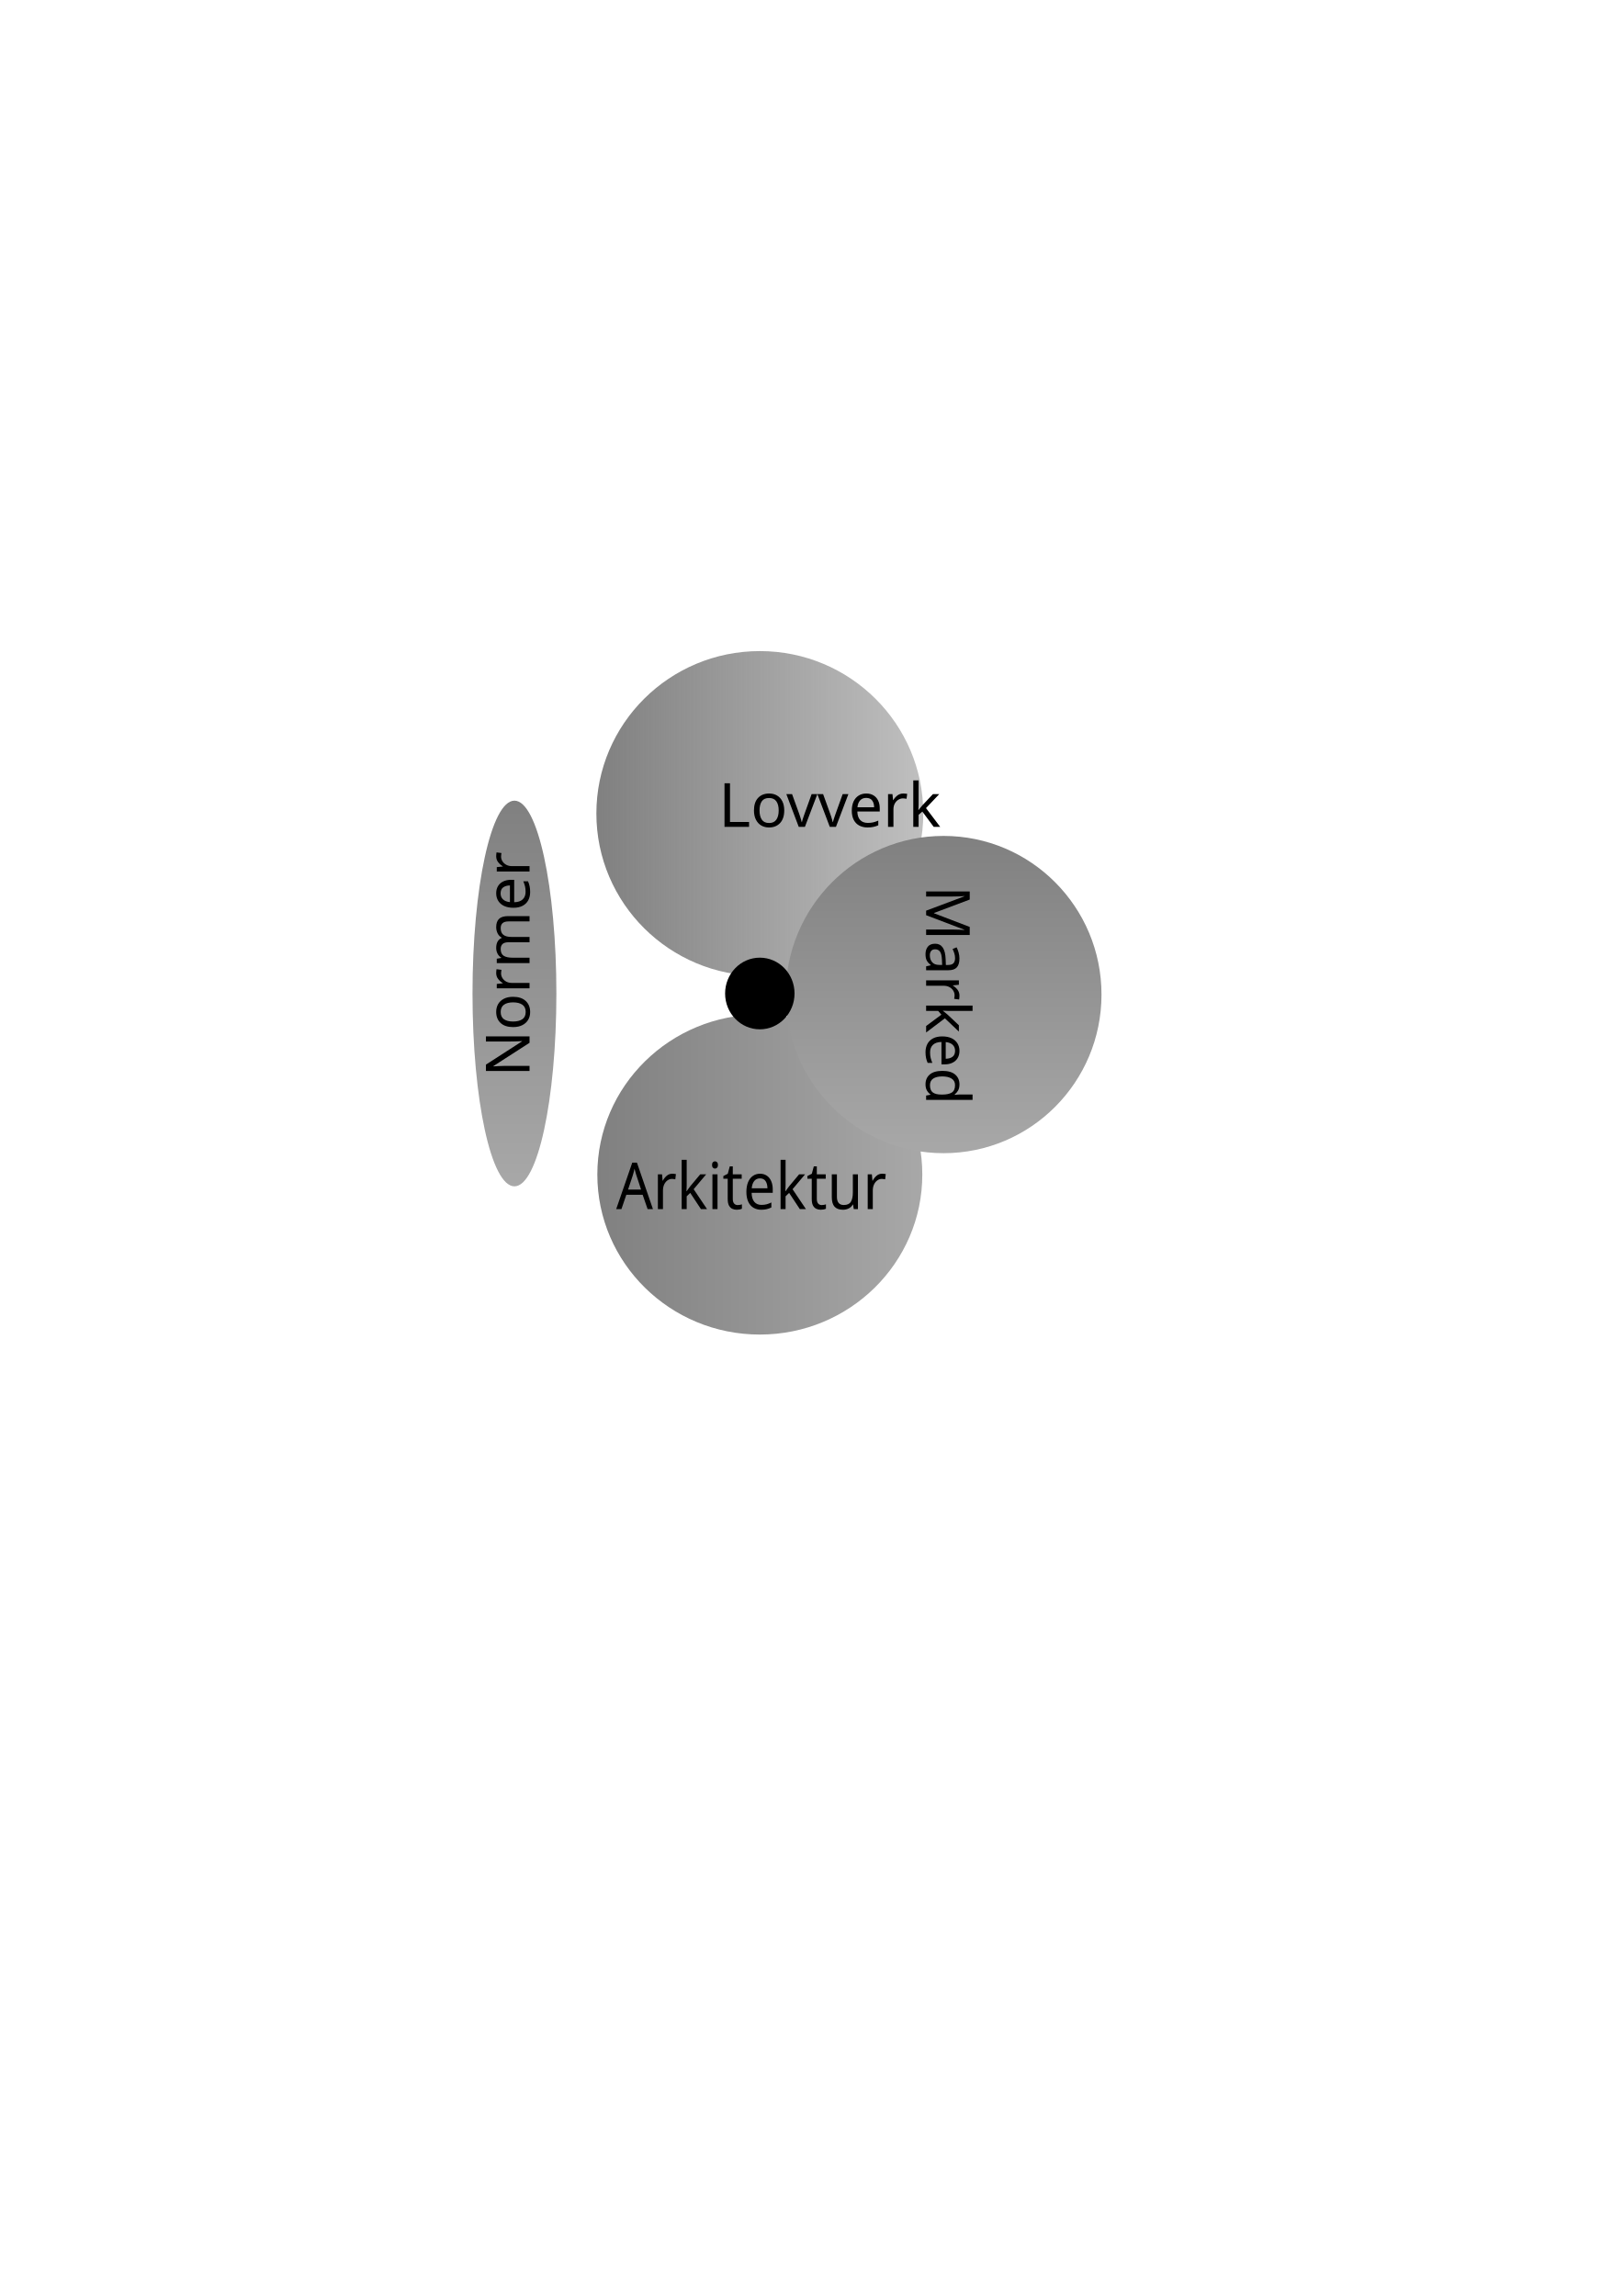
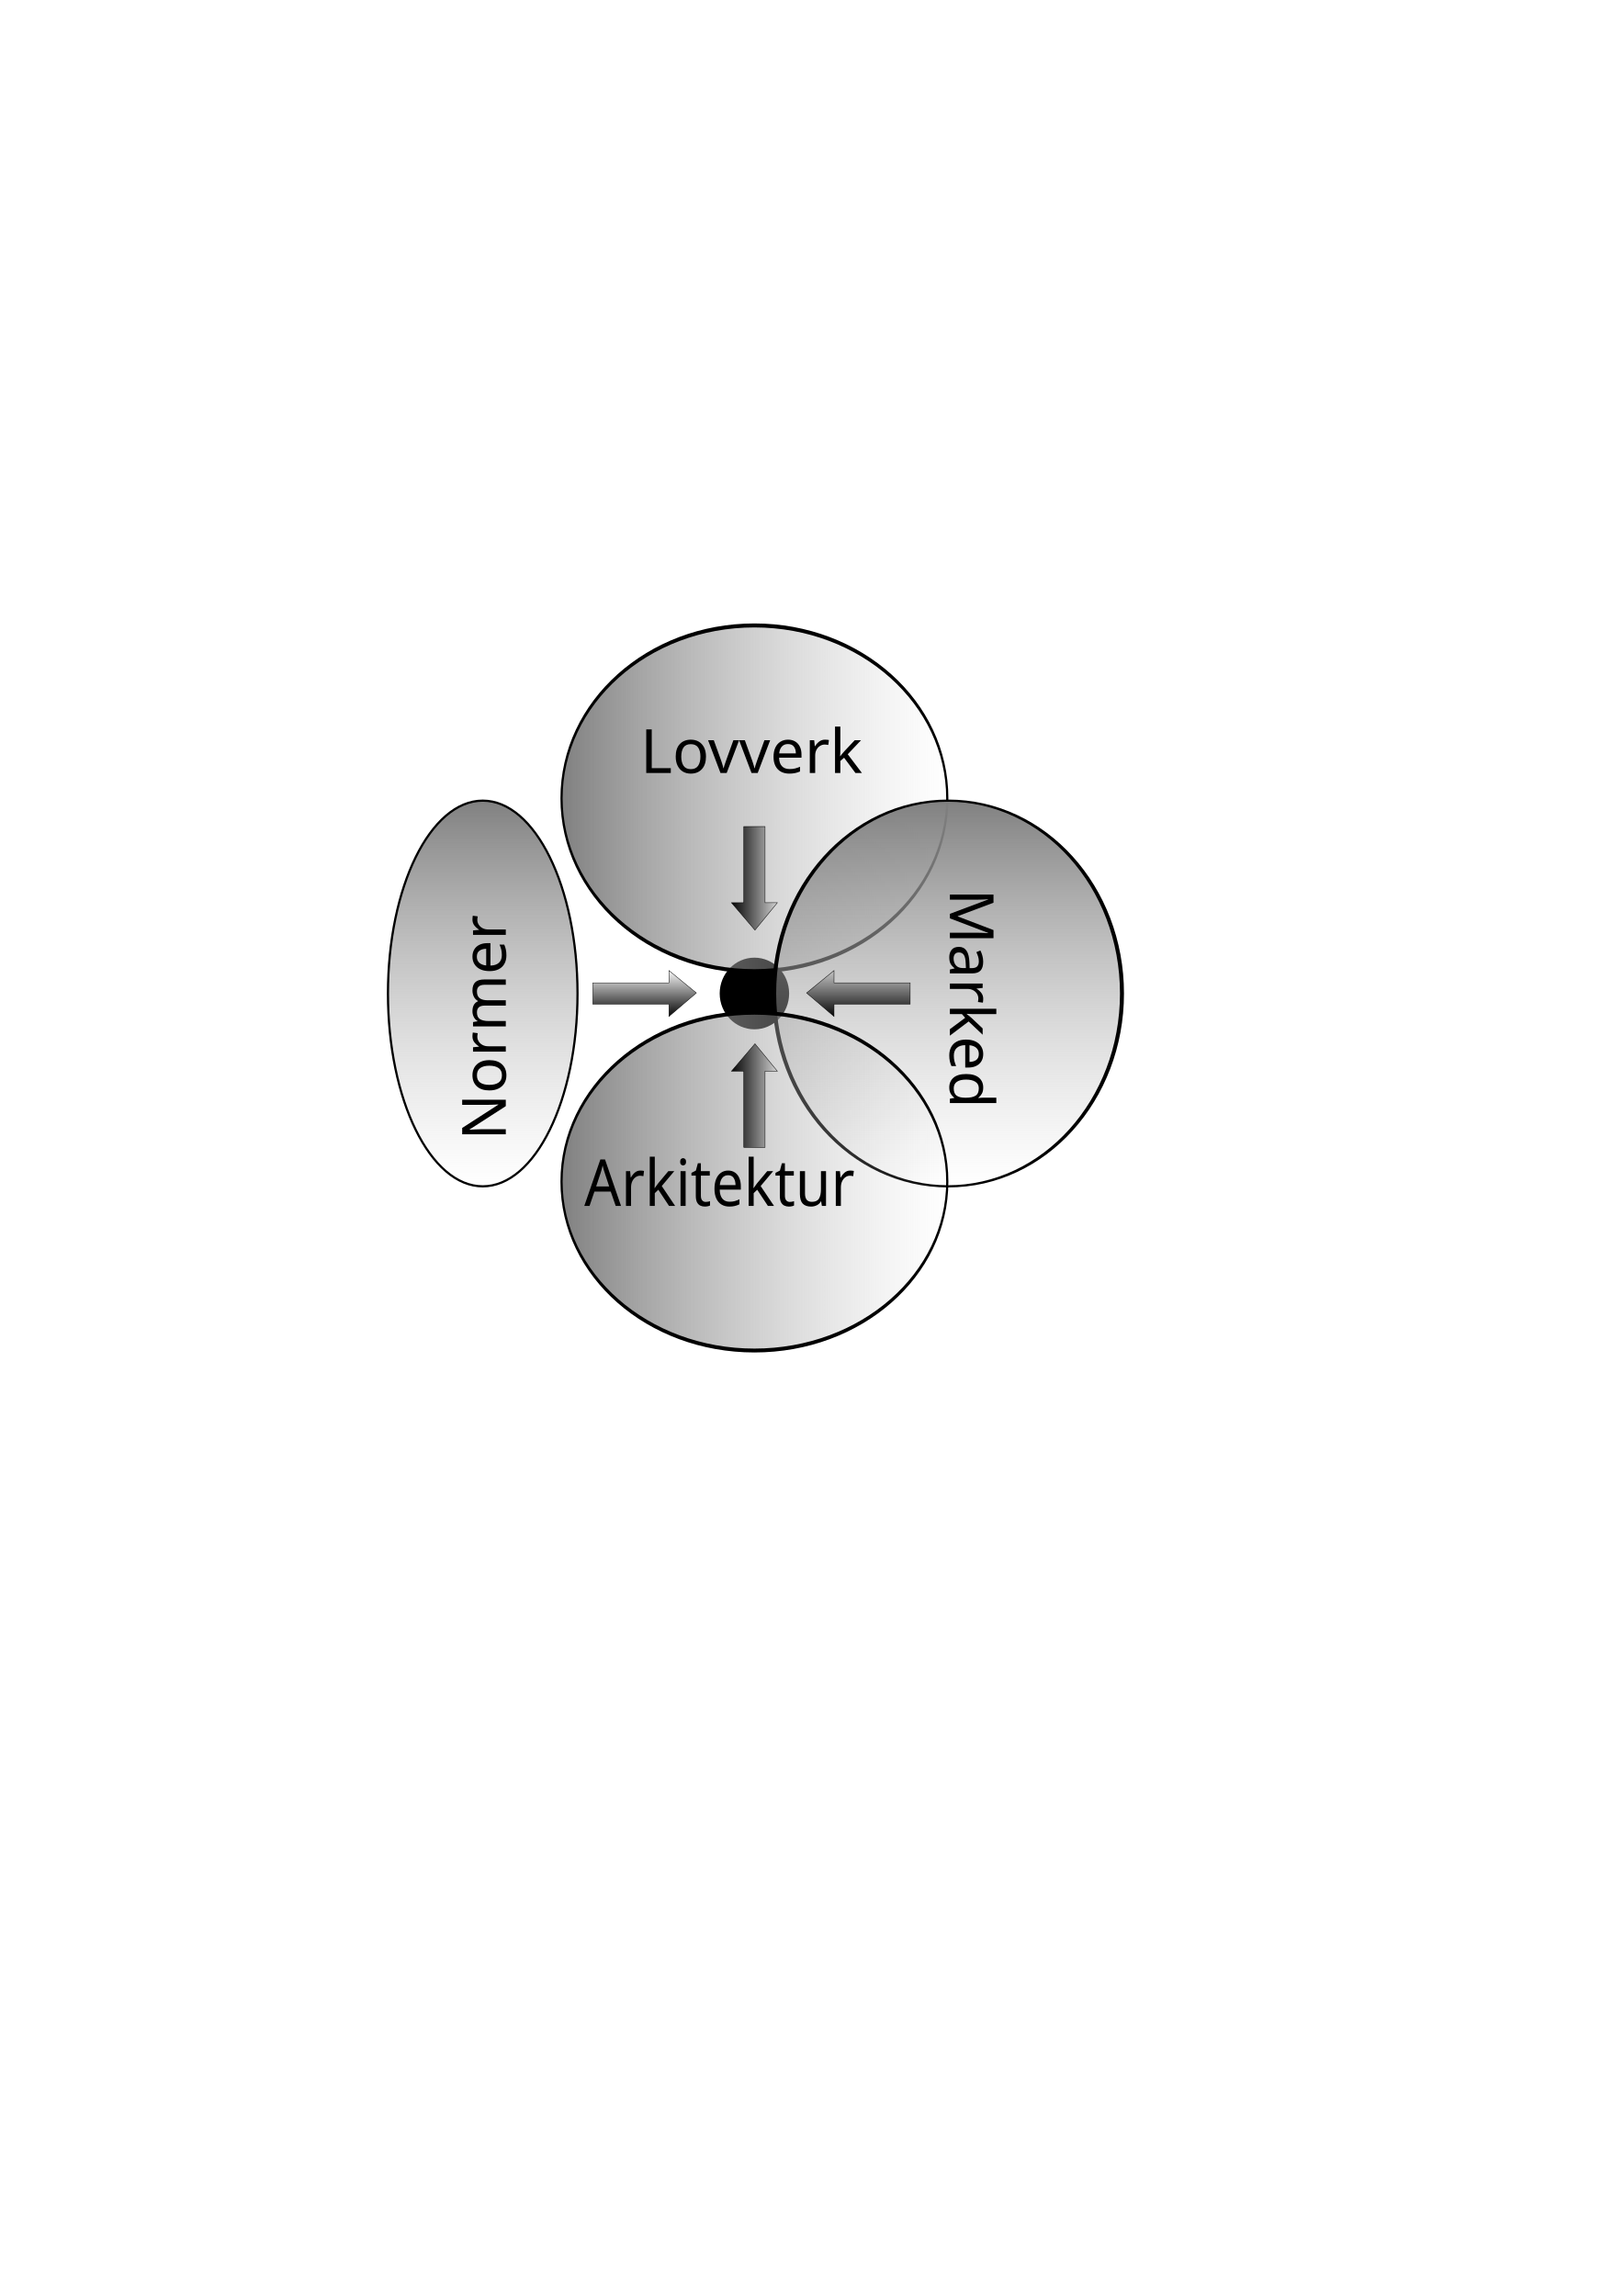
<svg xmlns="http://www.w3.org/2000/svg" xmlns:ns1="http://www.openswatchbook.org/uri/2009/osb" xmlns:xlink="http://www.w3.org/1999/xlink" width="744.094" height="1052.362" id="svg2" version="1.1">
  <defs id="defs4">
    <linearGradient id="linearGradient7497">
      <stop style="stop-color:#000000;stop-opacity:1;" offset="0" id="stop7499" />
      <stop style="stop-color:#000000;stop-opacity:0;" offset="1" id="stop7501" />
    </linearGradient>
    <linearGradient id="linearGradient7481">
      <stop style="stop-color:#000000;stop-opacity:1;" offset="0" id="stop7483" />
      <stop id="stop7489" offset="0.5" style="stop-color:#050505;stop-opacity:0.498;" />
      <stop style="stop-color:#0b0b0b;stop-opacity:0;" offset="1" id="stop7485" />
    </linearGradient>
    <linearGradient id="linearGradient4833" ns1:paint="gradient">
      <stop style="stop-color:#6e6e6e;stop-opacity:0.498;" offset="0" id="stop4839" />
      <stop id="stop4837" offset="1" style="stop-color:#000000;stop-opacity:0;" />
    </linearGradient>
    <marker orient="auto" refY="0.0" refX="0.0" id="Arrow1Sstart" style="overflow:visible">
      <path id="path4029" d="M 0.0,0.0 L 5.0,-5.0 L -12.5,0.0 L 5.0,5.0 L 0.0,0.0 z " style="fill-rule:evenodd;stroke:#000000;stroke-width:1.0pt" transform="scale(0.2) translate(6,0)" />
    </marker>
    <marker orient="auto" refY="0.0" refX="0.0" id="Arrow2Lstart" style="overflow:visible">
      <path id="path4035" style="fill-rule:evenodd;stroke-width:0.625;stroke-linejoin:round" d="M 8.719,4.034 L -2.207,0.016 L 8.719,-4.002 C 6.973,-1.63 6.983,1.616 8.719,4.034 z " transform="scale(1.1) translate(1,0)" />
    </marker>
    <linearGradient id="linearGradient3860">
      <stop style="stop-color:#808080;stop-opacity:1;" offset="0" id="stop3862" />
      <stop style="stop-color:#c3c3c3;stop-opacity:0;" offset="1" id="stop3864" />
    </linearGradient>
-     <linearGradient xlink:href="#linearGradient3860-7-1" id="linearGradient3866" x1="256.079" y1="580.621" x2="433.855" y2="580.621" gradientUnits="userSpaceOnUse" />
+     <linearGradient xlink:href="#linearGradient3860" id="linearGradient3866" x1="256.079" y1="580.621" x2="433.855" y2="580.621" gradientUnits="userSpaceOnUse" />
    <linearGradient xlink:href="#linearGradient3860-7" id="linearGradient3866-6" x1="256.079" y1="580.621" x2="433.855" y2="580.621" gradientUnits="userSpaceOnUse" />
    <linearGradient id="linearGradient3860-7">
      <stop style="stop-color:#808080;stop-opacity:1;" offset="0" id="stop3862-3" />
-       <stop style="stop-color:#808080;stop-opacity:0.5;" offset="1" id="stop3864-2" />
+       <stop style="stop-color:#c3c3c3;stop-opacity:0;" offset="1" id="stop3864-2" />
    </linearGradient>
    <linearGradient y2="580.621" x2="433.855" y1="580.621" x1="256.079" gradientUnits="userSpaceOnUse" id="linearGradient3883" xlink:href="#linearGradient3860-7" />
    <linearGradient y2="580.621" x2="433.855" y1="580.621" x1="256.079" gradientUnits="userSpaceOnUse" id="linearGradient3883-6" xlink:href="#linearGradient3860-7-1" />
    <linearGradient id="linearGradient3860-7-1">
      <stop style="stop-color:#808080;stop-opacity:1;" offset="0" id="stop3862-3-1" />
-       <stop style="stop-color:#a8a8a8;stop-opacity:1;" offset="1" id="stop3864-2-5" />
+       <stop style="stop-color:#c3c3c3;stop-opacity:0;" offset="1" id="stop3864-2-5" />
    </linearGradient>
    <linearGradient y2="580.621" x2="433.855" y1="580.621" x1="256.079" gradientUnits="userSpaceOnUse" id="linearGradient3921" xlink:href="#linearGradient3860-7-1" />
    <linearGradient y2="580.621" x2="433.855" y1="580.621" x1="256.079" gradientUnits="userSpaceOnUse" id="linearGradient3921-8" xlink:href="#linearGradient3860-7-1-3" />
    <linearGradient id="linearGradient3860-7-1-3">
      <stop style="stop-color:#808080;stop-opacity:1;" offset="0" id="stop3862-3-1-1" />
      <stop style="stop-color:#c3c3c3;stop-opacity:0;" offset="1" id="stop3864-2-5-5" />
    </linearGradient>
-     <linearGradient y2="580.621" x2="433.855" y1="580.621" x1="256.079" gradientUnits="userSpaceOnUse" id="linearGradient3955" xlink:href="#linearGradient3860-7-1" />
+     <linearGradient y2="580.621" x2="433.855" y1="580.621" x1="256.079" gradientUnits="userSpaceOnUse" id="linearGradient3955" xlink:href="#linearGradient3860-7-1-3" />
    <linearGradient xlink:href="#linearGradient7497" id="linearGradient7503" x1="208.884" y1="263.964" x2="230.925" y2="263.964" gradientUnits="userSpaceOnUse" gradientTransform="matrix(1,0,0,-1,125.82,666.5502)" />
    <linearGradient xlink:href="#linearGradient7497-5" id="linearGradient7503-7" x1="208.884" y1="263.964" x2="230.925" y2="263.964" gradientUnits="userSpaceOnUse" />
    <linearGradient id="linearGradient7497-5">
      <stop style="stop-color:#000000;stop-opacity:1;" offset="0" id="stop7499-3" />
      <stop style="stop-color:#000000;stop-opacity:0;" offset="1" id="stop7501-8" />
    </linearGradient>
    <linearGradient gradientTransform="translate(125.82,238.171)" y2="263.964" x2="230.925" y1="263.964" x1="208.884" gradientUnits="userSpaceOnUse" id="linearGradient7520" xlink:href="#linearGradient7497-5" />
    <linearGradient xlink:href="#linearGradient7497-3" id="linearGradient7503-9" x1="208.884" y1="263.964" x2="230.925" y2="263.964" gradientUnits="userSpaceOnUse" gradientTransform="matrix(1,0,0,-1,124.416,666.5502)" />
    <linearGradient id="linearGradient7497-3">
      <stop style="stop-color:#000000;stop-opacity:1;" offset="0" id="stop7499-2" />
      <stop style="stop-color:#000000;stop-opacity:0;" offset="1" id="stop7501-9" />
    </linearGradient>
    <linearGradient y2="263.964" x2="230.925" y1="263.964" x1="208.884" gradientTransform="matrix(0,-1,-1,0,559.3523,675.2667)" gradientUnits="userSpaceOnUse" id="linearGradient7554" xlink:href="#linearGradient7497-3" />
    <linearGradient y2="263.964" x2="230.925" y1="263.964" x1="208.884" gradientTransform="matrix(0,-1,-1,0,569.513,673.5071)" gradientUnits="userSpaceOnUse" id="linearGradient7554-0" xlink:href="#linearGradient7497-3-6" />
    <linearGradient id="linearGradient7497-3-6">
      <stop style="stop-color:#000000;stop-opacity:1;" offset="0" id="stop7499-2-9" />
      <stop style="stop-color:#000000;stop-opacity:0;" offset="1" id="stop7501-9-7" />
    </linearGradient>
    <linearGradient y2="263.964" x2="230.925" y1="263.964" x1="208.884" gradientTransform="matrix(0,-1,1,0,129.4029,675.2667)" gradientUnits="userSpaceOnUse" id="linearGradient7588" xlink:href="#linearGradient7497-3-6" />
  </defs>
  <g id="layer1">
-     <path style="fill:url(#linearGradient3866);fill-opacity:1;fill-rule:evenodd;stroke:none" id="path3082" d="m 433.355,580.621 a 88.388,43.437 0 1 1 -176.777,0 88.388,43.437 0 1 1 176.777,0 z" transform="matrix(0.8424404,0,0,1.688596,57.58935,-442.0921)" />
-     <text xml:space="preserve" style="font-size:29.835px;font-style:normal;font-weight:normal;line-height:125%;letter-spacing:0px;word-spacing:0px;fill:#000000;fill-opacity:1;stroke:none;font-family:Sans" x="299.561" y="522.405" id="text3088" transform="scale(0.9426623,1.060825)">
-       <tspan id="tspan3090" x="299.561" y="522.405" style="font-size:28px">Arkitektur</tspan>
+     <path style="stroke-width:6;stroke-miterlimit:4;stroke-dasharray:none" id="path5965" d="m 361.29,455.001 a 15.909,16.422 0 1 1 -31.818,0 15.909,16.422 0 1 1 31.818,0 z" transform="translate(0.343487,0.3605672)" />
+     <path style="fill:url(#linearGradient3883);fill-opacity:1;fill-rule:evenodd;stroke:#000000;stroke-width:1px;stroke-linecap:butt;stroke-linejoin:miter;stroke-opacity:1" id="path3082-3" d="m 433.355,580.621 a 88.388,43.437 0 1 1 -176.777,0 88.388,43.437 0 1 1 176.777,0 z" transform="matrix(1,0,0,1.824013,0.7576105,-693.1648)" />
+     <path style="fill:url(#linearGradient3955);fill-opacity:1;fill-rule:evenodd;stroke:#000000;stroke-width:1px;stroke-linecap:butt;stroke-linejoin:miter;stroke-opacity:1" id="path3082-3-0-1" d="m 433.355,580.621 a 88.388,43.437 0 1 1 -176.777,0 88.388,43.437 0 1 1 176.777,0 z" transform="matrix(0,1,-1.834755,0,1499.769,110.3949)" />
+     <text xml:space="preserve" style="font-size:40px;font-style:normal;font-weight:normal;line-height:125%;letter-spacing:0px;word-spacing:0px;fill:#000000;fill-opacity:1;stroke:none;font-family:Crimson Text" x="293.438" y="354.308" id="text3902">
+       <tspan id="tspan3904" x="293.438" y="354.308" style="font-size:28px">Lovverk</tspan>
    </text>
-     <path style="fill:url(#linearGradient3883);fill-opacity:1.0;fill-rule:evenodd;stroke:none;stroke-width:1px;stroke-linecap:butt;stroke-linejoin:miter;stroke-opacity:1" id="path3082-3" d="m 433.355,580.621 a 88.388,43.437 0 1 1 -176.777,0 88.388,43.437 0 1 1 176.777,0 z" transform="matrix(0.8474001,0,0,1.713736,55.87844,-622.168)" />
-     <text xml:space="preserve" style="font-size:40px;font-style:normal;font-weight:normal;line-height:125%;letter-spacing:0px;word-spacing:0px;fill:#000000;fill-opacity:1;stroke:none;font-family:Sans" x="329.302" y="378.984" id="text3902">
-       <tspan id="tspan3904" x="329.302" y="378.984" style="font-size:28px">Lovverk</tspan>
+     <path style="fill:url(#linearGradient3921);fill-opacity:1;fill-rule:evenodd;stroke:#000000;stroke-width:1px;stroke-linecap:butt;stroke-linejoin:miter;stroke-opacity:1" id="path3082-3-0" d="m 433.355,580.621 a 88.388,43.437 0 1 1 -176.777,0 88.388,43.437 0 1 1 176.777,0 z" transform="matrix(0,1,-1,0,801.8444,110.3949)" />
+     <text xml:space="preserve" style="font-size:40px;font-style:normal;font-weight:normal;line-height:125%;letter-spacing:0px;word-spacing:0px;fill:#000000;fill-opacity:1;stroke:none;font-family:Crimson Text" x="-522.618" y="231.786" id="text3974" transform="matrix(0,-1,1,0,0,0)">
+       <tspan id="tspan3976" x="-522.618" y="231.786" style="font-size:28px">Normer</tspan>
    </text>
-     <path style="fill:url(#linearGradient3921);fill-opacity:1.0;fill-rule:evenodd;stroke:none;stroke-width:1px;stroke-linecap:butt;stroke-linejoin:miter;stroke-opacity:1" id="path3082-3-0" d="m 433.355,580.621 a 88.388,43.437 0 1 1 -176.777,0 88.388,43.437 0 1 1 176.777,0 z" transform="matrix(0,1,-0.4424079,0,492.6248,110.3949)" />
-     <path style="fill:url(#linearGradient3955);fill-opacity:1.0;fill-rule:evenodd;stroke:none" id="path3082-3-0-1" d="m 433.355,580.621 a 88.388,43.437 0 1 1 -176.777,0 88.388,43.437 0 1 1 176.777,0 z" transform="matrix(0,0.8225971,-1.666049,0,1399.757,172.081)" />
-     <text xml:space="preserve" style="font-size:40px;font-style:normal;font-weight:normal;line-height:125%;letter-spacing:0px;word-spacing:0px;fill:#000000;fill-opacity:1;stroke:none;font-family:Sans" x="-493.587" y="242.672" id="text3974" transform="matrix(0,-1,1,0,0,0)">
-       <tspan id="tspan3976" x="-493.587" y="242.672" style="font-size:28px">Normer</tspan>
+     <path d="m 306.55,465.883 12.573,-10.777 -12.573,-10.264 0,5.645 -34.897,0 0,9.751 34.897,0 z" id="rect4001-3" style="fill:url(#linearGradient7554);fill-opacity:1;stroke:#000000;stroke-width:0.2;stroke-miterlimit:4;stroke-opacity:1;stroke-dasharray:none" />
+     <path style="fill:url(#linearGradient3866);fill-opacity:1;fill-rule:evenodd;stroke:#000000;stroke-width:1px;stroke-linecap:butt;stroke-linejoin:miter;stroke-opacity:1" id="path3082" d="m 433.355,580.621 a 88.388,43.437 0 1 1 -176.777,0 88.388,43.437 0 1 1 176.777,0 z" transform="matrix(1,0,0,1.782246,0.7576105,-493.2175)" />
+     <text xml:space="preserve" style="font-size:40px;font-style:normal;font-weight:normal;line-height:125%;letter-spacing:0px;word-spacing:0px;fill:#000000;fill-opacity:1;stroke:none;font-family:Crimson Text" x="407.318" y="-435.302" id="text3974-3" transform="matrix(0,1,-1,0,0,0)">
+       <tspan id="tspan3976-5" x="407.318" y="-435.302" style="font-size:28px">Marked</tspan>
    </text>
-     <text xml:space="preserve" style="font-size:40px;font-style:normal;font-weight:normal;line-height:125%;letter-spacing:0px;word-spacing:0px;fill:#000000;fill-opacity:1;stroke:none;font-family:Sans" x="405.866" y="-424.416" id="text3974-3" transform="matrix(0,1,-1,0,0,0)">
-       <tspan id="tspan3976-5" x="405.866" y="-424.416" style="font-size:28px;stroke:none">Marked</tspan>
+     <text xml:space="preserve" style="font-size:29.835px;font-style:normal;font-weight:normal;line-height:125%;letter-spacing:0px;word-spacing:0px;fill:#000000;fill-opacity:1;stroke:none;font-family:Crimson Text" x="284.052" y="521.037" id="text3088" transform="scale(0.9426623,1.060825)">
+       <tspan id="tspan3090" x="284.052" y="521.037" style="font-size:28px">Arkitektur</tspan>
    </text>
-     <path style="stroke-width:6;stroke-miterlimit:4;stroke-dasharray:none" id="path5965" d="m 361.29,455.001 a 15.909,16.422 0 1 1 -31.818,0 15.909,16.422 0 1 1 31.818,0 z" transform="translate(2.822357,0.3605672)" />
+     <path d="m 382.205,465.883 -12.573,-10.777 12.573,-10.264 0,5.645 34.897,0 0,9.751 -34.897,0 z" id="rect4001-3-0" style="fill:url(#linearGradient7588);fill-opacity:1;stroke:#000000;stroke-width:0.2;stroke-miterlimit:4;stroke-opacity:1;stroke-dasharray:none" />
+     <path d="m 335.204,490.973 10.777,-12.573 10.264,12.573 -5.645,0 0,34.897 -9.751,0 0,-34.897 z" id="rect4001-0" style="fill:url(#linearGradient7520);fill-opacity:1;stroke:#000000;stroke-width:0.2;stroke-miterlimit:4;stroke-opacity:1;stroke-dasharray:none" />
+     <path d="m 335.204,413.748 10.777,12.573 10.264,-12.573 -5.645,0 0,-34.897 -9.751,0 0,34.897 z" id="rect4001" style="fill:url(#linearGradient7503);fill-opacity:1;stroke:#000000;stroke-width:0.2;stroke-miterlimit:4;stroke-opacity:1;stroke-dasharray:none" />
  </g>
</svg>
